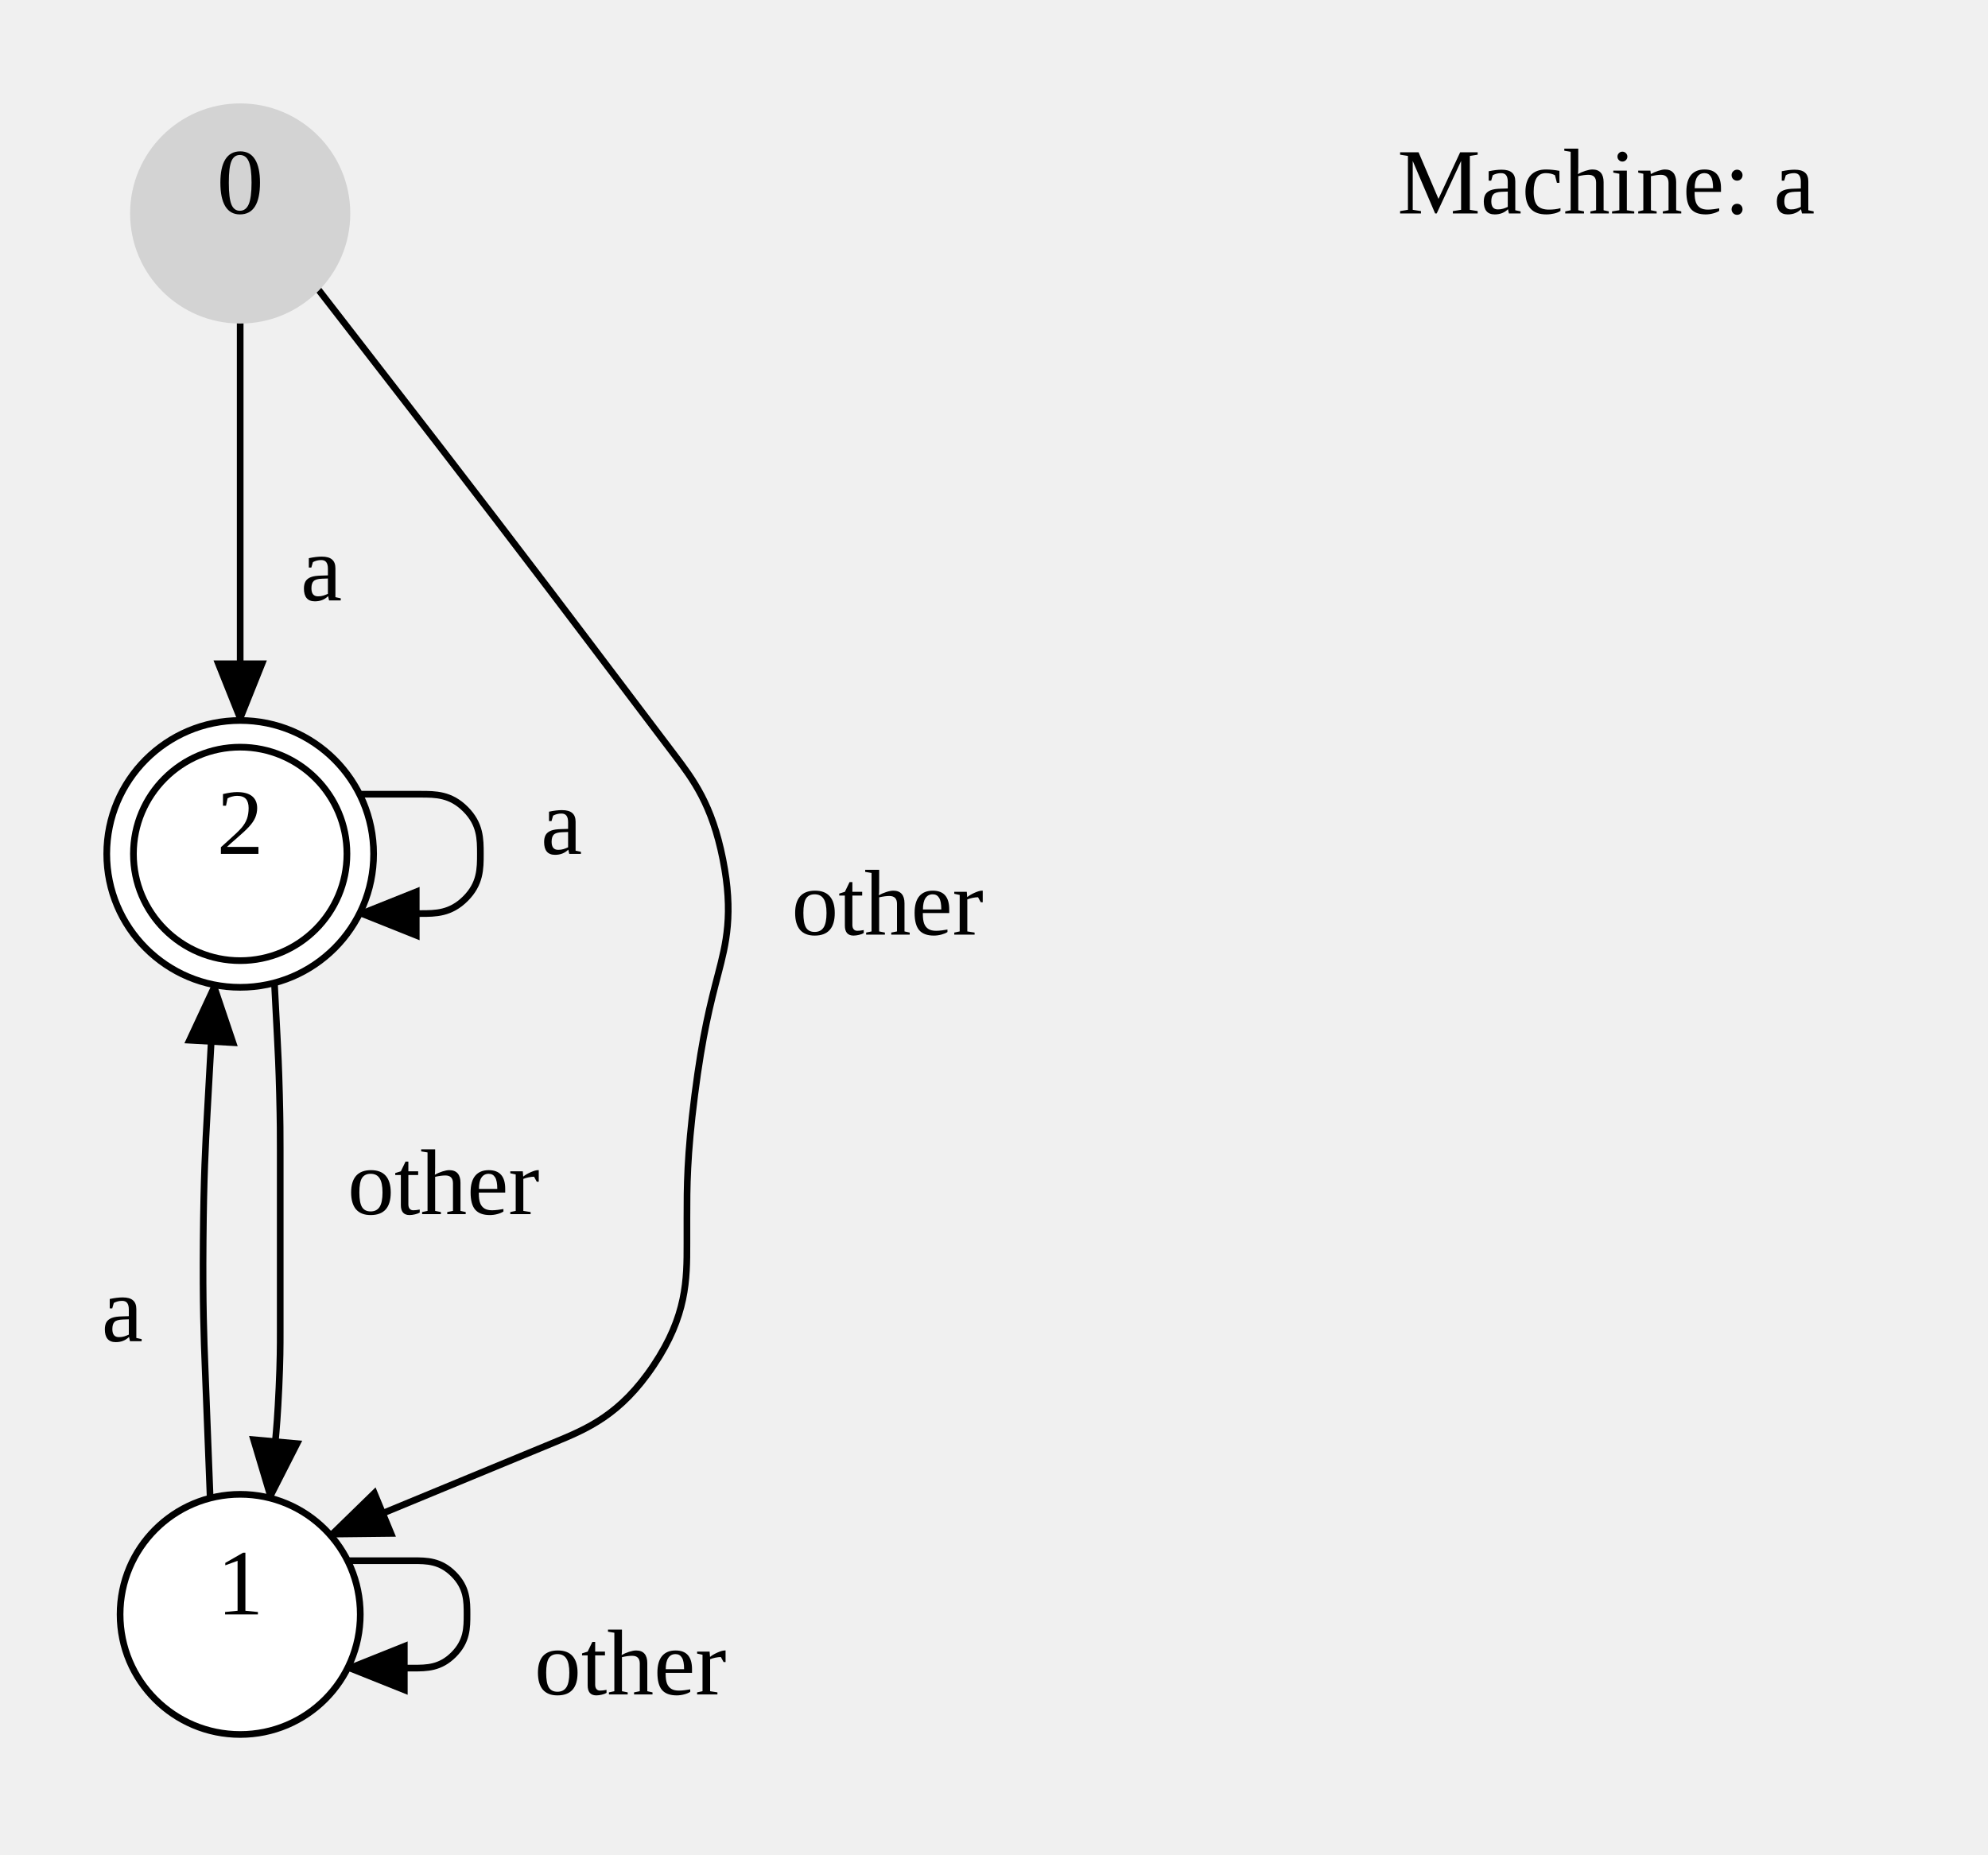
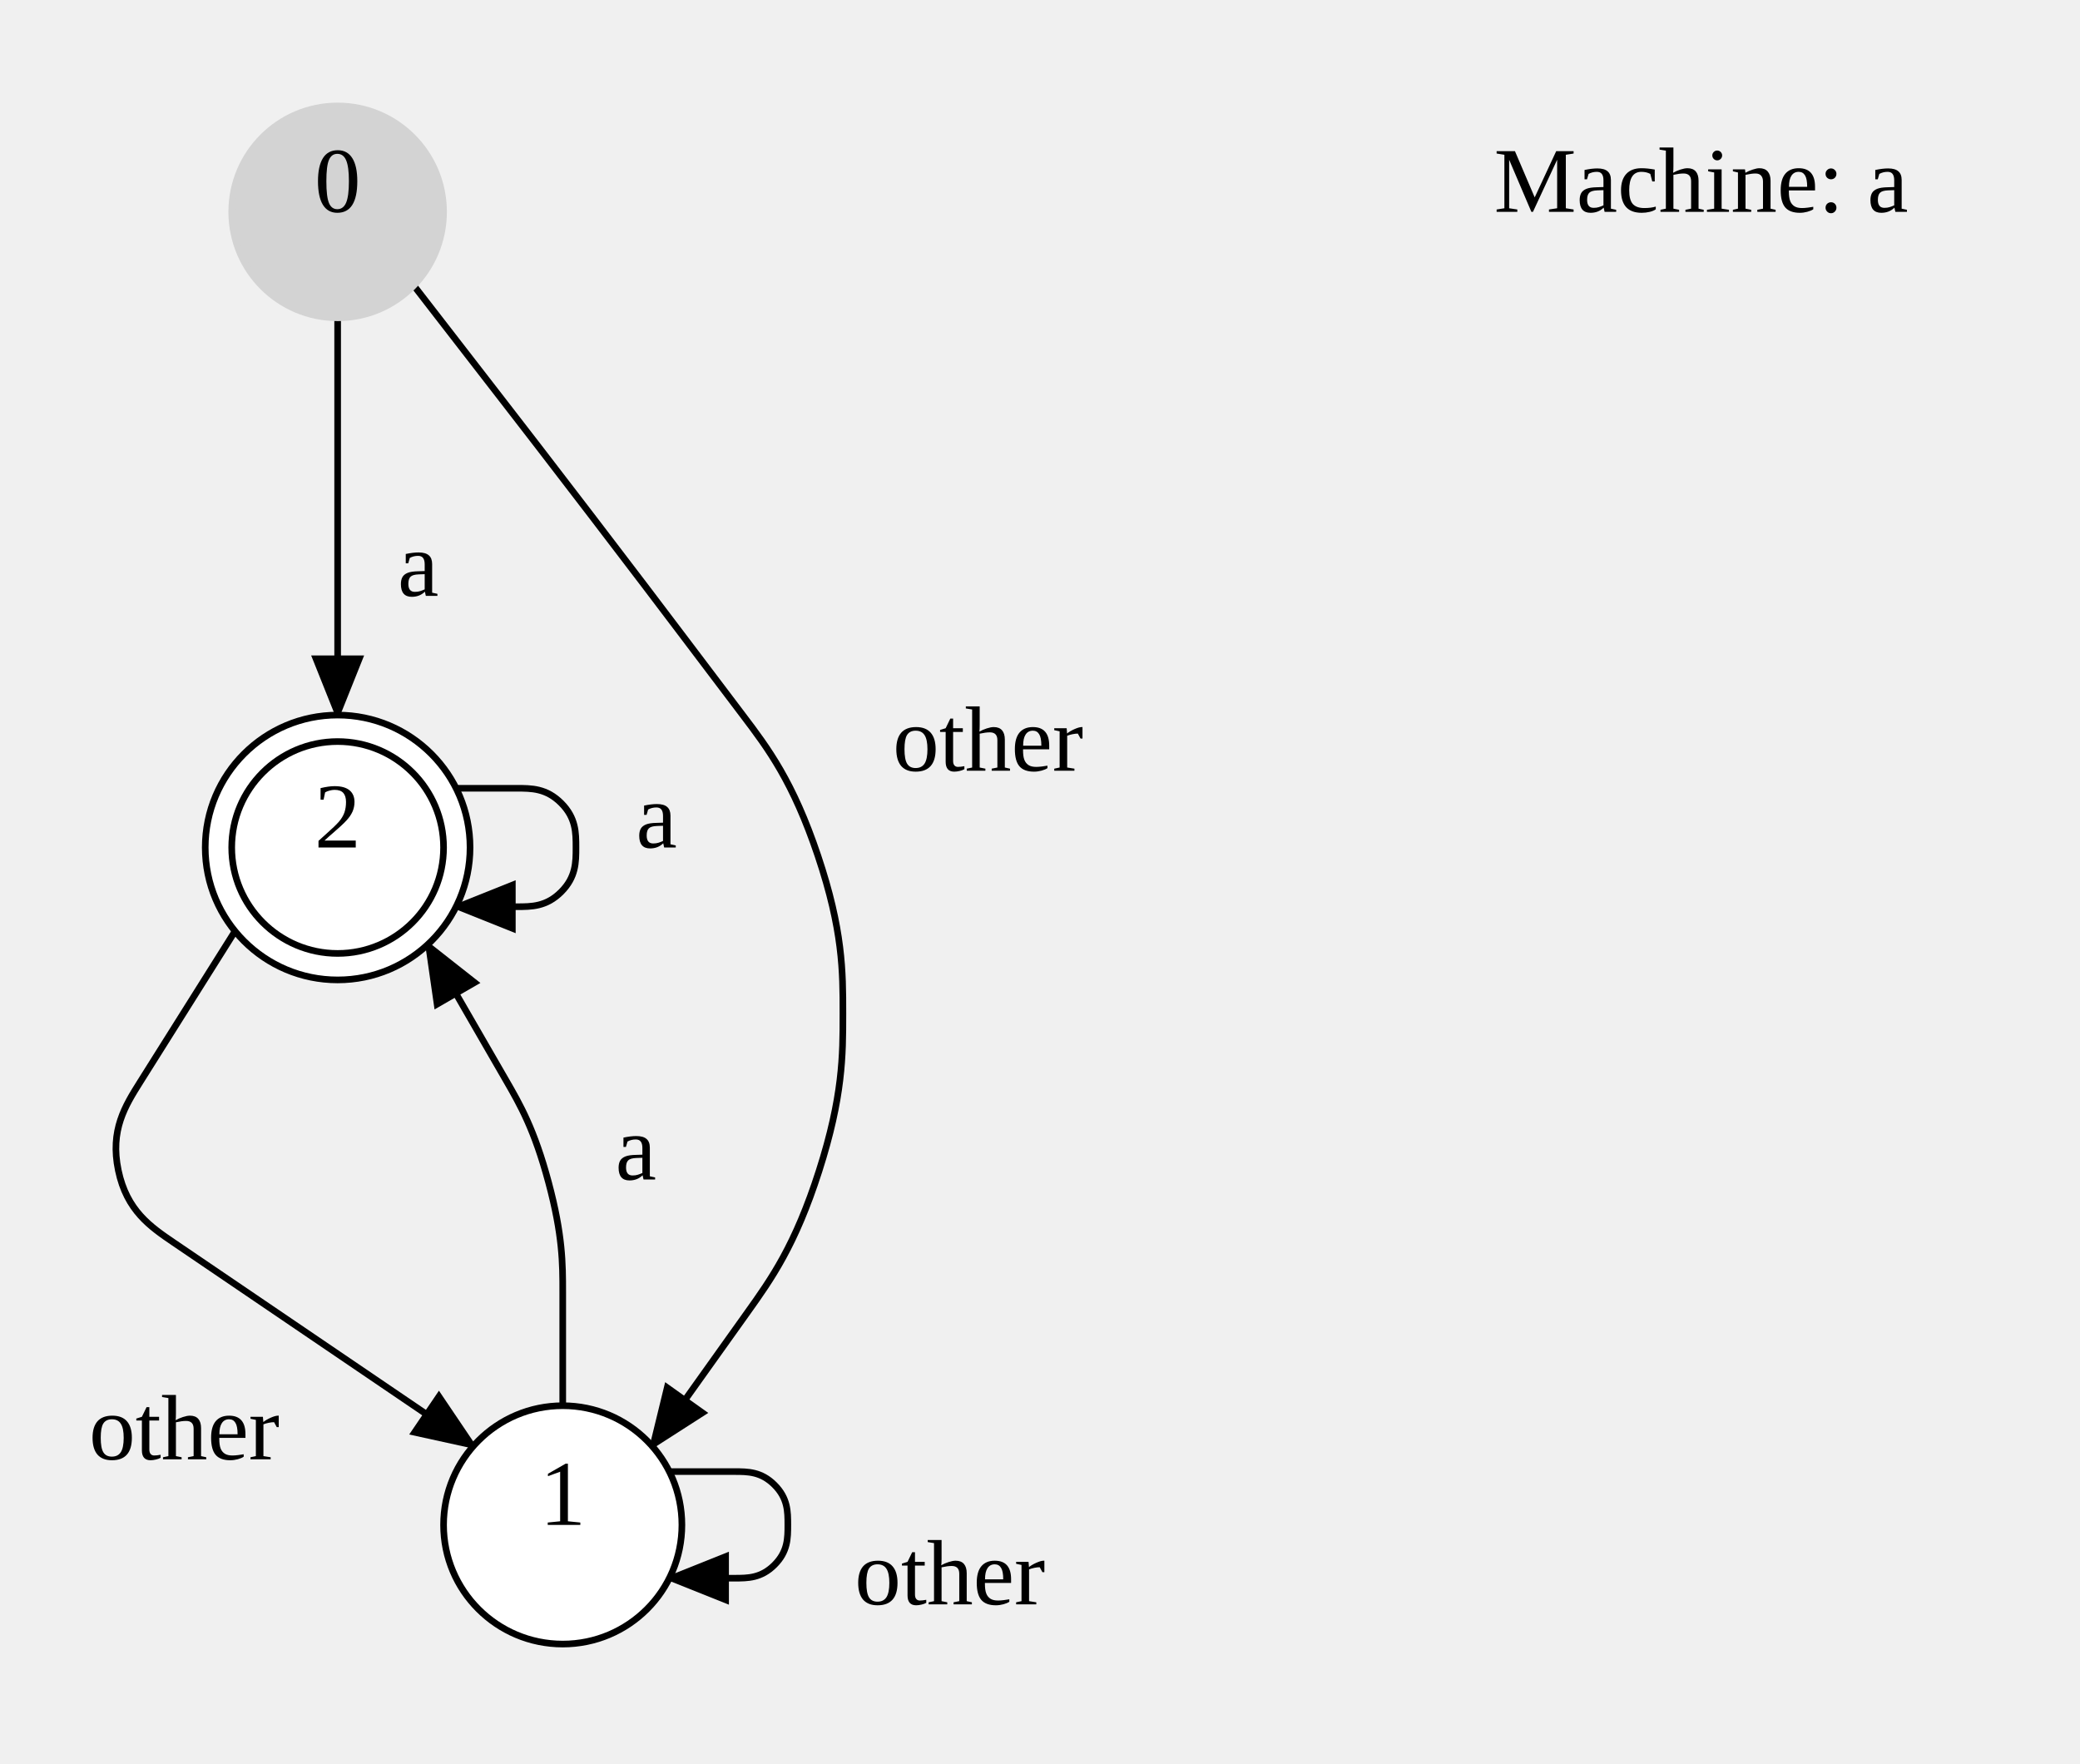
- <svg xmlns="http://www.w3.org/2000/svg" width="297.971" height="278">
+ <svg xmlns="http://www.w3.org/2000/svg" width="314.179" height="266.31">
  <style type="text/css">
		.edge { fill: none; }
	</style>
  <defs>
    <marker id="normal" markerWidth="10" markerHeight="8" refX="9" refY="4" orient="auto-start-reverse" markerUnits="userSpaceOnUse">
      <path d="M0,0 L0,8 L10,4 z" fill="context-stroke" />
    </marker>
    <marker id="vee" markerWidth="10" markerHeight="8" refX="9" refY="4" orient="auto-start-reverse" markerUnits="userSpaceOnUse">
      <path d="M0,0 L10,4 L0,8 L3,4 z" fill="context-stroke" />
    </marker>
    <marker id="dot" markerWidth="8" markerHeight="8" refX="7" refY="4" orient="auto-start-reverse" markerUnits="userSpaceOnUse">
      <circle cx="4" cy="4" r="3.5" fill="context-stroke" />
    </marker>
    <marker id="odot" markerWidth="8" markerHeight="8" refX="7" refY="4" orient="auto-start-reverse" markerUnits="userSpaceOnUse">
      <circle cx="4" cy="4" r="3" fill="white" stroke="context-stroke" />
    </marker>
  </defs>
  <g>
-     <path class="edge" marker-end="url(#normal)" stroke="#000000" stroke-width="1" d="M36,48 L36,78 L36,108 " />
-     <text text-anchor="middle" alignment-baseline="middle" x="48.16" y="90" font-size="14" fill="#000000">a </text>
-     <path class="edge" marker-end="url(#normal)" stroke="#000000" stroke-width="1" d="M47.5,43.124 L61,60.562 C64.375,64.922 67.75,69.281 74.451,78.038 C81.152,86.794 84.478,91.191 87.804,95.588 L101.1,113.167 C103.905,116.875 106.71,120.583 108.345,128.792 C109.98,137 108.81,141.5 107.64,146 L107.64,146 C106.47,150.5 105.3,155 104.13,164.15 C102.96,173.299 102.96,177.949 102.96,182.598 L102.96,186.413 C102.96,191.81 102.96,197.207 97.972,204.665 C92.985,212.123 87.998,214.184 83.01,216.245 L49.5,230.094 " />
-     <text text-anchor="middle" alignment-baseline="middle" x="133.031" y="140.105" font-size="14" fill="#000000">other </text>
-     <path class="edge" marker-end="url(#normal)" stroke="#000000" stroke-width="1" d="M31.5,224.572 L30.747,205.204 C30.56,200.403 30.373,195.602 30.453,186.004 C30.533,176.406 30.8,171.608 31.066,166.811 L32.132,147.622 " />
-     <text text-anchor="middle" alignment-baseline="middle" x="18.321" y="201.047" font-size="14" fill="#000000">a </text>
-     <path class="edge" marker-end="url(#normal)" stroke="#000000" stroke-width="1" d="M52.1,233.95 L61.95,233.95 C63.963,233.95 65.975,233.95 67.988,235.963 C70,237.975 70,239.988 70,242 L70,242 C70,244.012 70,246.025 67.988,248.037 C65.975,250.05 63.963,250.05 61.95,250.05 L52.1,250.05 " />
-     <text text-anchor="middle" alignment-baseline="middle" x="94.48" y="254" font-size="14" fill="#000000">other </text>
-     <path class="edge" marker-end="url(#normal)" stroke="#000000" stroke-width="1" d="M53.889,119.056 L63.056,119.056 C65.292,119.056 67.528,119.056 69.764,121.292 C72,123.528 72,125.764 72,128 L72,128 C72,130.236 72,132.472 69.764,134.708 C67.528,136.944 65.292,136.944 63.056,136.944 L53.889,136.944 " />
-     <text text-anchor="middle" alignment-baseline="middle" x="84.16" y="128" font-size="14" fill="#000000">a </text>
-     <path class="edge" marker-end="url(#normal)" stroke="#000000" stroke-width="1" d="M41.132,147.33 L41.566,155.665 C41.675,157.749 41.783,159.833 41.892,164.003 C42,168.173 42,170.26 42,172.346 L42,199.68 C42,201.76 42,203.84 41.812,207.992 C41.625,212.143 41.438,214.214 41.25,216.286 L40.5,224.572 " />
-     <text text-anchor="middle" alignment-baseline="middle" x="66.48" y="182" font-size="14" fill="#000000">other </text>
-     <circle cx="36" cy="32" r="16" class="node" fill="#D3D3D3" stroke="#D3D3D3" stroke-width="1" />
-     <text text-anchor="middle" alignment-baseline="middle" x="36" y="32" font-size="14" fill="#000000">0</text>
-     <circle cx="36" cy="128" r="20" class="node" fill="#FFFFFF" stroke="#000000" stroke-width="1" />
-     <circle cx="36" cy="128" r="16" fill="none" stroke="#000000" stroke-width="1" />
-     <text text-anchor="middle" alignment-baseline="middle" x="36" y="128" font-size="14" fill="#000000">2</text>
-     <circle cx="36" cy="242" r="18" class="node" fill="#FFFFFF" stroke="#000000" stroke-width="1" />
-     <text text-anchor="middle" alignment-baseline="middle" x="36" y="242" font-size="14" fill="#000000">1</text>
-     <g x="199.511" y="16" width="82.46" height="32" class="node" fill="#FFFFFF" stroke="#000000" stroke-width="1" />
-     <text text-anchor="middle" alignment-baseline="middle" x="240.741" y="32" font-size="14" fill="#000000">Machine: a</text>
+     <path class="edge" marker-end="url(#normal)" stroke="#000000" stroke-width="1" d="M51,48 L51,78 L51,108 " />
+     <text text-anchor="middle" alignment-baseline="middle" x="63.16" y="90" font-size="14" fill="#000000">a </text>
+     <path class="edge" marker-end="url(#normal)" stroke="#000000" stroke-width="1" d="M62.5,43.124 L76,60.562 C79.375,64.922 82.75,69.281 89.451,78.038 C96.152,86.794 99.478,91.191 102.804,95.588 L112.238,108.061 C116.009,113.046 119.779,118.031 123.55,129.265 C127.32,140.5 127.32,146.75 127.32,153 L127.32,153.185 C127.32,159.389 127.32,165.593 123.718,176.847 C120.115,188.101 116.513,193.152 112.91,198.202 L98.5,218.404 " />
+     <text text-anchor="middle" alignment-baseline="middle" x="149.239" y="116.407" font-size="14" fill="#000000">other </text>
+     <path class="edge" marker-end="url(#normal)" stroke="#000000" stroke-width="1" d="M85,212.31 L85,195.155 C85,190.866 85,186.577 82.856,178.575 C80.711,170.572 78.567,166.857 76.423,163.143 L64.6,142.664 " />
+     <text text-anchor="middle" alignment-baseline="middle" x="96.045" y="178.144" font-size="14" fill="#000000">a </text>
+     <path class="edge" marker-end="url(#normal)" stroke="#000000" stroke-width="1" d="M101.1,222.26 L110.95,222.26 C112.963,222.26 114.975,222.26 116.988,224.273 C119,226.285 119,228.298 119,230.31 L119,230.31 C119,232.322 119,234.335 116.988,236.347 C114.975,238.36 112.963,238.36 110.95,238.36 L101.1,238.36 " />
+     <text text-anchor="middle" alignment-baseline="middle" x="143.48" y="242.31" font-size="14" fill="#000000">other </text>
+     <path class="edge" marker-end="url(#normal)" stroke="#000000" stroke-width="1" d="M68.889,119.056 L78.056,119.056 C80.292,119.056 82.528,119.056 84.764,121.292 C87,123.528 87,125.764 87,128 L87,128 C87,130.236 87,132.472 84.764,134.708 C82.528,136.944 80.292,136.944 78.056,136.944 L68.889,136.944 " />
+     <text text-anchor="middle" alignment-baseline="middle" x="99.16" y="128" font-size="14" fill="#000000">a </text>
+     <path class="edge" marker-end="url(#normal)" stroke="#000000" stroke-width="1" d="M35.5,140.639 L21.198,163.376 C18.899,167.032 16.599,170.688 17.873,176.77 C19.146,182.853 22.719,185.279 26.292,187.705 L71.5,218.404 " />
+     <text text-anchor="middle" alignment-baseline="middle" x="27.833" y="220.405" font-size="14" fill="#000000">other </text>
+     <circle cx="51" cy="32" r="16" class="node" fill="#D3D3D3" stroke="#D3D3D3" stroke-width="1" />
+     <text text-anchor="middle" alignment-baseline="middle" x="51" y="32" font-size="14" fill="#000000">0</text>
+     <circle cx="51" cy="128" r="20" class="node" fill="#FFFFFF" stroke="#000000" stroke-width="1" />
+     <circle cx="51" cy="128" r="16" fill="none" stroke="#000000" stroke-width="1" />
+     <text text-anchor="middle" alignment-baseline="middle" x="51" y="128" font-size="14" fill="#000000">2</text>
+     <circle cx="85" cy="230.31" r="18" class="node" fill="#FFFFFF" stroke="#000000" stroke-width="1" />
+     <text text-anchor="middle" alignment-baseline="middle" x="85" y="230.31" font-size="14" fill="#000000">1</text>
+     <g x="215.719" y="16" width="82.46" height="32" class="node" fill="#FFFFFF" stroke="#000000" stroke-width="1" />
+     <text text-anchor="middle" alignment-baseline="middle" x="256.949" y="32" font-size="14" fill="#000000">Machine: a</text>
  </g>
</svg>
